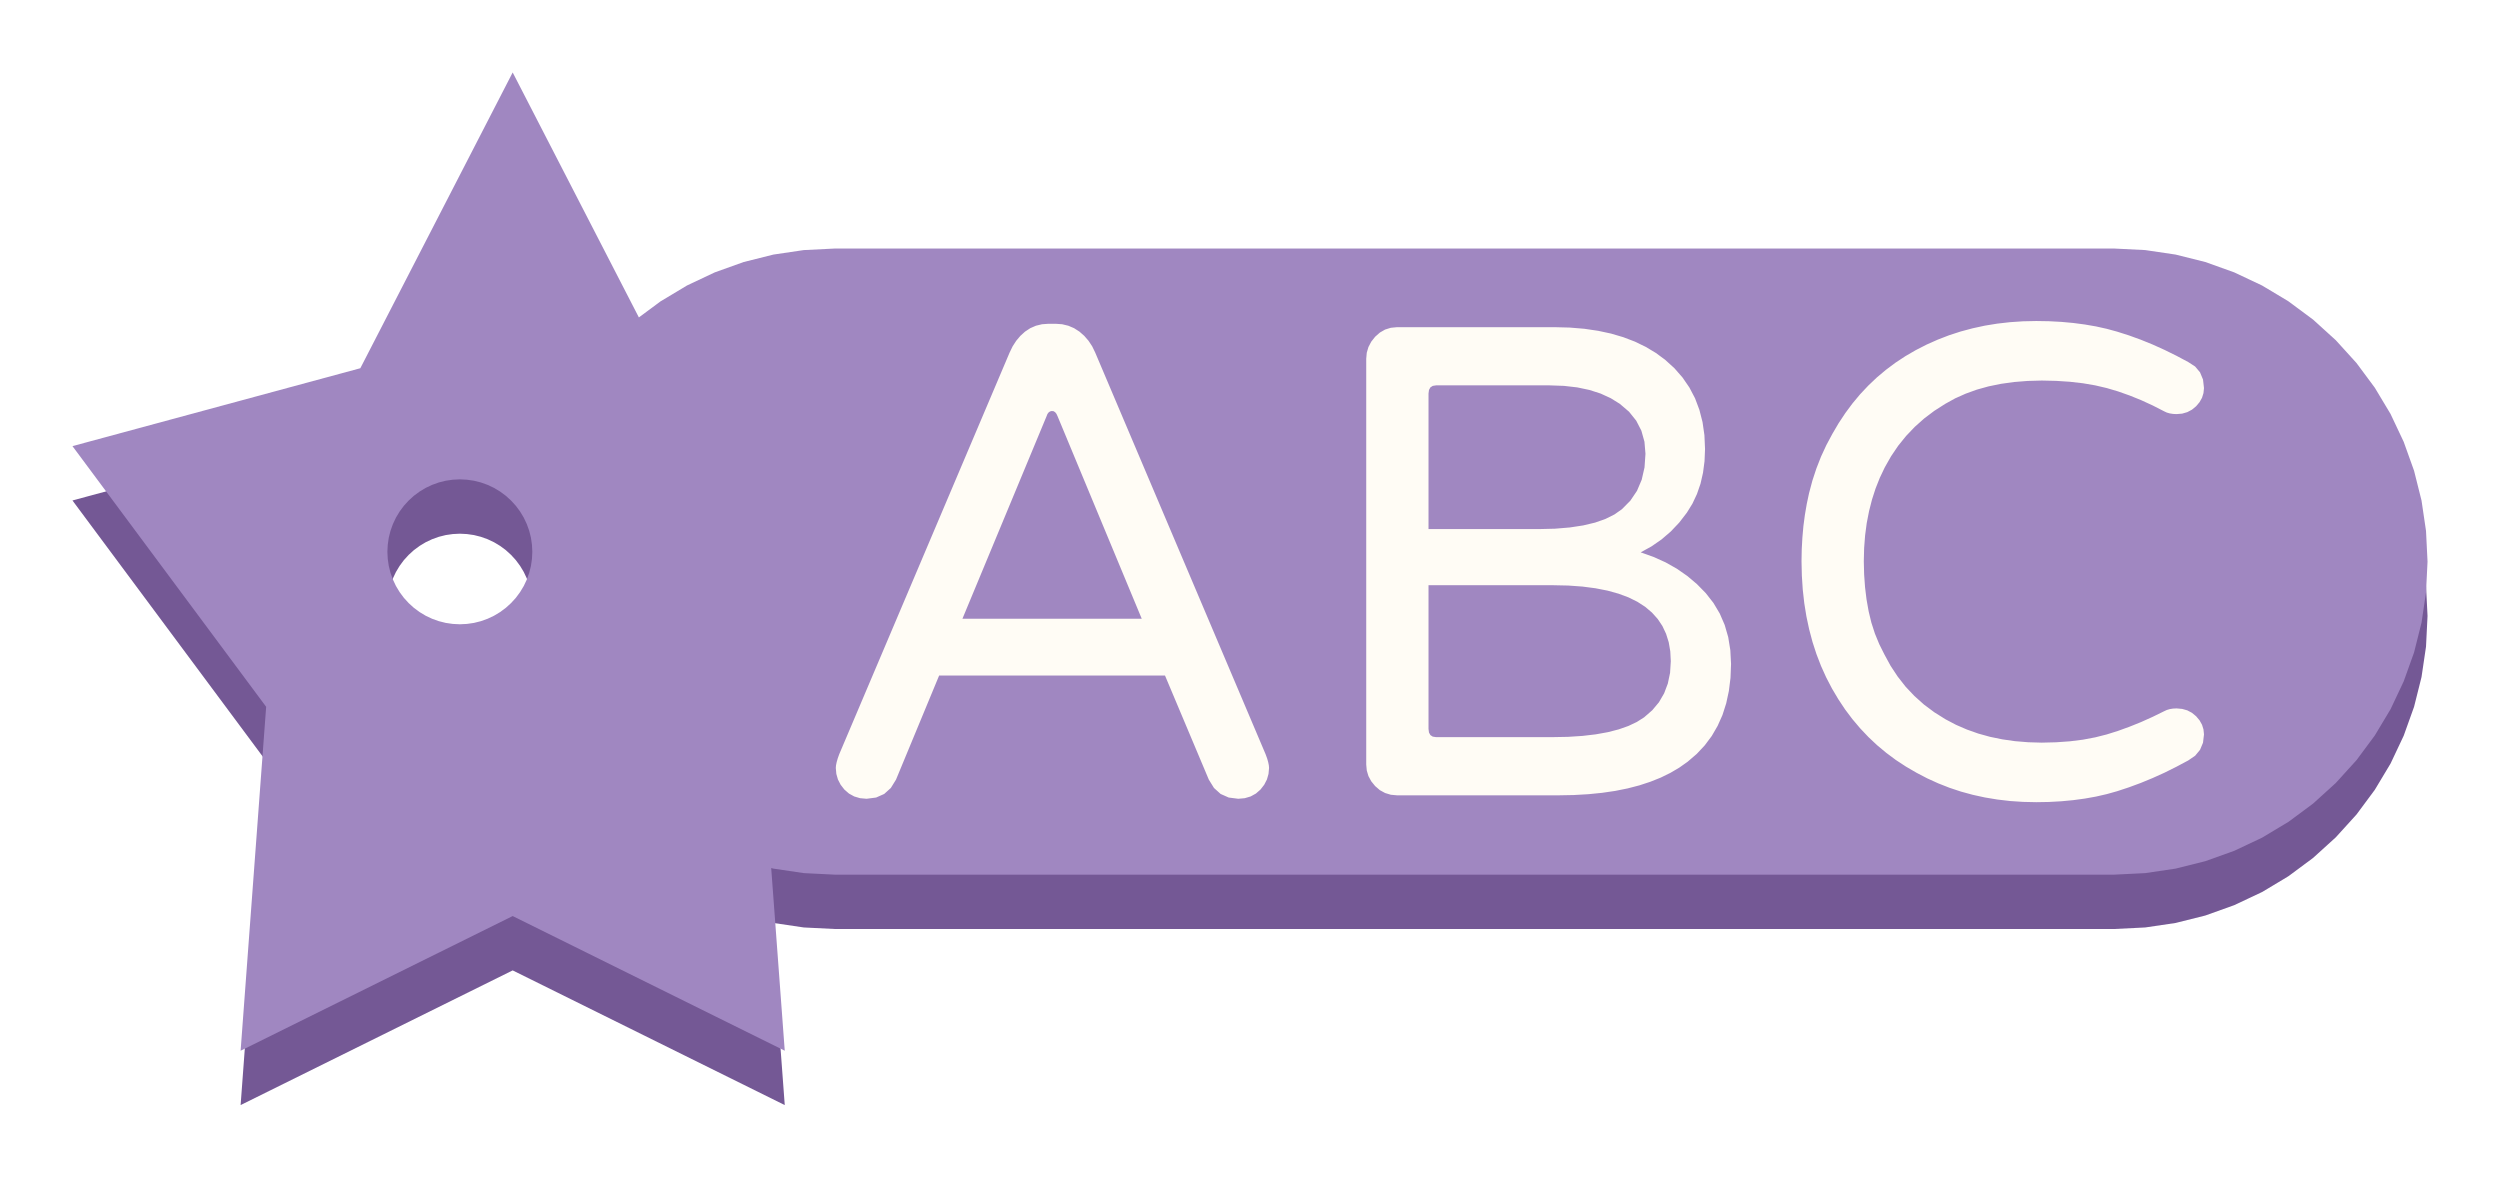
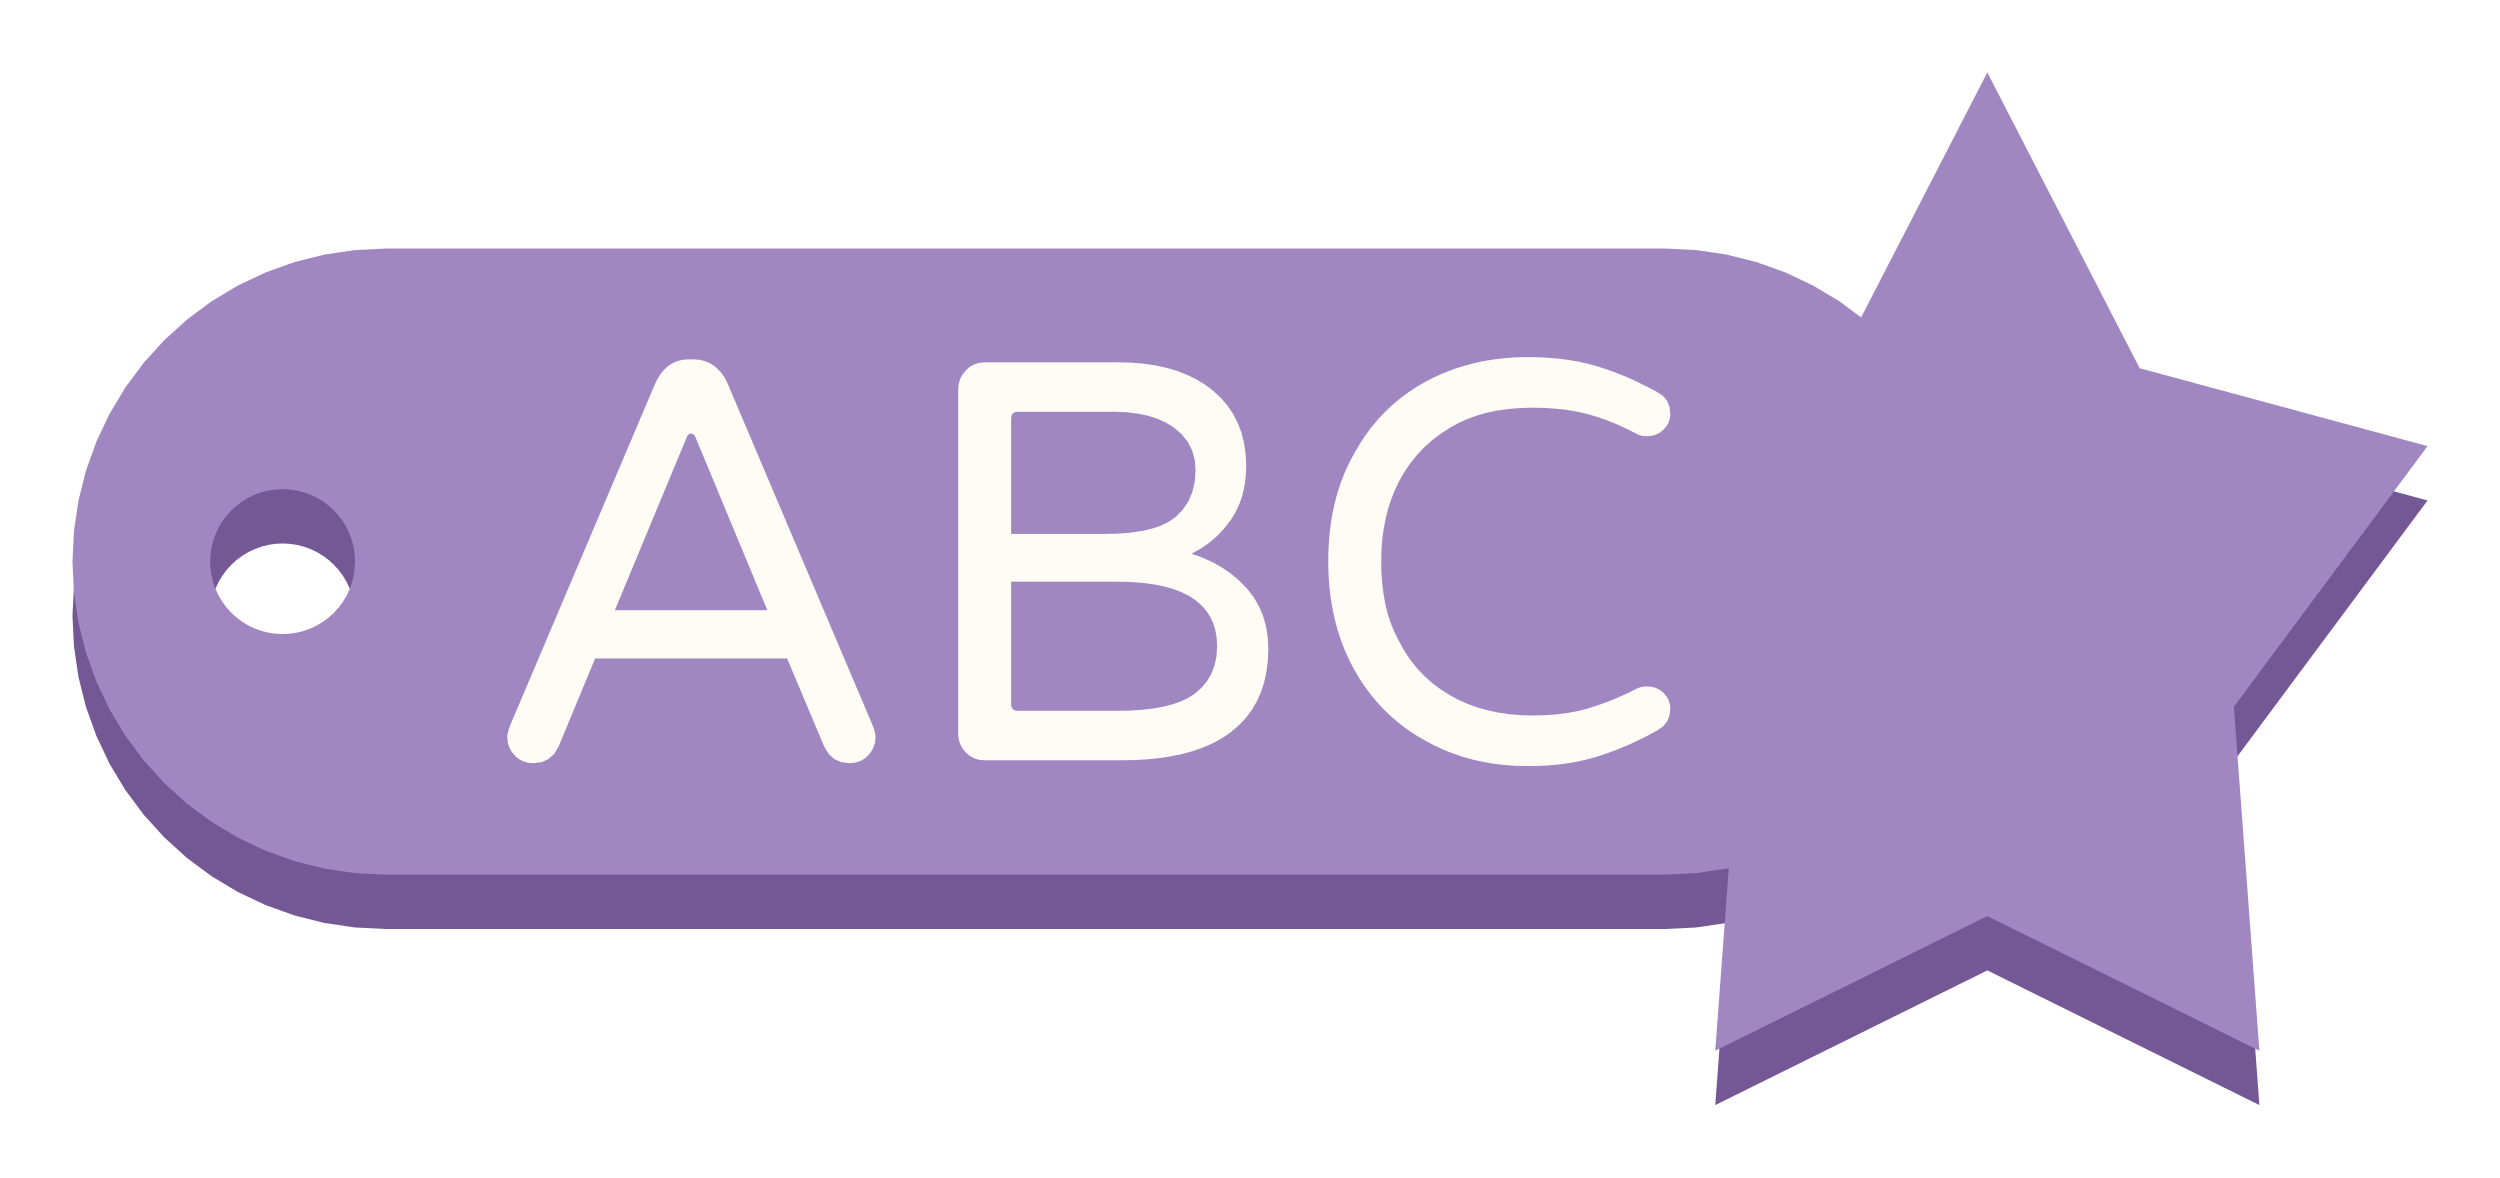
<svg xmlns="http://www.w3.org/2000/svg" viewBox="-2 -29 69 32.5">
  <g fill-rule="evenodd">
-     <path fill="#745895" transform="translate(0 1.5)" d="M19.285 -5.042 L19.347 -5.026 L20.186 -4.902 L21.033 -4.86 L56.36 -4.86 L57.207 -4.902 L58.046 -5.026 L58.868 -5.232 L59.666 -5.518 L60.433 -5.88 L61.16 -6.316 L61.841 -6.821 L62.469 -7.391 L63.039 -8.019 L63.544 -8.7 L63.98 -9.427 L64.342 -10.194 L64.628 -10.992 L64.834 -11.814 L64.958 -12.653 L65 -13.5 L64.958 -14.347 L64.834 -15.186 L64.628 -16.008 L64.342 -16.806 L63.98 -17.573 L63.544 -18.3 L63.039 -18.981 L62.469 -19.609 L61.841 -20.179 L61.16 -20.684 L60.433 -21.12 L59.666 -21.482 L58.868 -21.768 L58.046 -21.974 L57.207 -22.098 L56.36 -22.14 L21.033 -22.14 L20.186 -22.098 L19.347 -21.974 L18.525 -21.768 L17.727 -21.482 L16.96 -21.12 L16.233 -20.684 L15.633 -20.239 L12.15 -27 L7.945 -18.837 L0 -16.687 L5.346 -9.492 L4.641 0 L12.15 -3.717 L19.659 0Z M10.496 -11.78 L10.302 -11.808 L10.111 -11.856 L9.927 -11.922 L9.749 -12.006 L9.581 -12.107 L9.423 -12.224 L9.278 -12.356 L9.146 -12.501 L9.029 -12.659 L8.928 -12.827 L8.844 -13.005 L8.778 -13.189 L8.73 -13.38 L8.702 -13.574 L8.692 -13.77 L8.702 -13.966 L8.73 -14.16 L8.778 -14.351 L8.844 -14.535 L8.928 -14.713 L9.029 -14.881 L9.146 -15.039 L9.278 -15.184 L9.423 -15.316 L9.581 -15.433 L9.749 -15.534 L9.927 -15.618 L10.111 -15.684 L10.302 -15.732 L10.496 -15.76 L10.692 -15.77 L10.888 -15.76 L11.082 -15.732 L11.273 -15.684 L11.457 -15.618 L11.635 -15.534 L11.803 -15.433 L11.961 -15.316 L12.106 -15.184 L12.238 -15.039 L12.355 -14.881 L12.456 -14.713 L12.54 -14.535 L12.606 -14.351 L12.654 -14.16 L12.682 -13.966 L12.692 -13.77 L12.682 -13.574 L12.654 -13.38 L12.606 -13.189 L12.54 -13.005 L12.456 -12.827 L12.355 -12.659 L12.238 -12.501 L12.106 -12.356 L11.961 -12.224 L11.803 -12.107 L11.635 -12.006 L11.457 -11.922 L11.273 -11.856 L11.082 -11.808 L10.888 -11.78 L10.692 -11.77Z" />
-     <path fill="#a087c1" d="M19.285 -5.042 L19.347 -5.026 L20.186 -4.902 L21.033 -4.86 L56.36 -4.86 L57.207 -4.902 L58.046 -5.026 L58.868 -5.232 L59.666 -5.518 L60.433 -5.88 L61.16 -6.316 L61.841 -6.821 L62.469 -7.391 L63.039 -8.019 L63.544 -8.7 L63.98 -9.427 L64.342 -10.194 L64.628 -10.992 L64.834 -11.814 L64.958 -12.653 L65 -13.5 L64.958 -14.347 L64.834 -15.186 L64.628 -16.008 L64.342 -16.806 L63.98 -17.573 L63.544 -18.3 L63.039 -18.981 L62.469 -19.609 L61.841 -20.179 L61.16 -20.684 L60.433 -21.12 L59.666 -21.482 L58.868 -21.768 L58.046 -21.974 L57.207 -22.098 L56.36 -22.14 L21.033 -22.14 L20.186 -22.098 L19.347 -21.974 L18.525 -21.768 L17.727 -21.482 L16.96 -21.12 L16.233 -20.684 L15.633 -20.239 L12.15 -27 L7.945 -18.837 L0 -16.687 L5.346 -9.492 L4.641 0 L12.15 -3.717 L19.659 0Z M10.496 -11.78 L10.302 -11.808 L10.111 -11.856 L9.927 -11.922 L9.749 -12.006 L9.581 -12.107 L9.423 -12.224 L9.278 -12.356 L9.146 -12.501 L9.029 -12.659 L8.928 -12.827 L8.844 -13.005 L8.778 -13.189 L8.73 -13.38 L8.702 -13.574 L8.692 -13.77 L8.702 -13.966 L8.73 -14.16 L8.778 -14.351 L8.844 -14.535 L8.928 -14.713 L9.029 -14.881 L9.146 -15.039 L9.278 -15.184 L9.423 -15.316 L9.581 -15.433 L9.749 -15.534 L9.927 -15.618 L10.111 -15.684 L10.302 -15.732 L10.496 -15.76 L10.692 -15.77 L10.888 -15.76 L11.082 -15.732 L11.273 -15.684 L11.457 -15.618 L11.635 -15.534 L11.803 -15.433 L11.961 -15.316 L12.106 -15.184 L12.238 -15.039 L12.355 -14.881 L12.456 -14.713 L12.54 -14.535 L12.606 -14.351 L12.654 -14.16 L12.682 -13.966 L12.692 -13.77 L12.682 -13.574 L12.654 -13.38 L12.606 -13.189 L12.54 -13.005 L12.456 -12.827 L12.355 -12.659 L12.238 -12.501 L12.106 -12.356 L11.961 -12.224 L11.803 -12.107 L11.635 -12.006 L11.457 -11.922 L11.273 -11.856 L11.082 -11.808 L10.888 -11.78 L10.692 -11.77Z" />
-     <path fill="#fffcf5" d="M54.553 -6.866 L54.893 -6.885 L55.222 -6.916 L55.54 -6.959 L55.848 -7.014 L56.145 -7.082 L56.431 -7.162 L56.758 -7.27 L57.086 -7.391 L57.413 -7.526 L57.741 -7.674 L58.068 -7.837 L58.396 -8.012 L58.586 -8.142 L58.721 -8.305 L58.803 -8.501 L58.83 -8.73 L58.816 -8.868 L58.776 -8.997 L58.708 -9.118 L58.613 -9.231 L58.498 -9.326 L58.37 -9.394 L58.228 -9.434 L58.074 -9.448 L57.975 -9.443 L57.886 -9.429 L57.805 -9.405 L57.734 -9.372 L57.411 -9.214 L57.091 -9.07 L56.773 -8.942 L56.459 -8.828 L56.148 -8.73 L55.828 -8.649 L55.489 -8.585 L55.13 -8.54 L54.751 -8.513 L54.353 -8.503 L53.977 -8.514 L53.613 -8.544 L53.263 -8.594 L52.924 -8.664 L52.599 -8.754 L52.286 -8.865 L51.986 -8.995 L51.699 -9.146 L51.389 -9.34 L51.102 -9.554 L50.838 -9.79 L50.596 -10.046 L50.378 -10.324 L50.181 -10.622 L50.008 -10.94 L49.868 -11.22 L49.748 -11.512 L49.65 -11.815 L49.574 -12.13 L49.516 -12.457 L49.475 -12.796 L49.45 -13.147 L49.441 -13.509 L49.45 -13.872 L49.477 -14.224 L49.522 -14.564 L49.586 -14.893 L49.667 -15.211 L49.766 -15.518 L49.883 -15.813 L50.018 -16.097 L50.193 -16.406 L50.389 -16.696 L50.607 -16.966 L50.846 -17.217 L51.106 -17.449 L51.387 -17.661 L51.689 -17.854 L51.962 -18.005 L52.253 -18.135 L52.56 -18.246 L52.884 -18.336 L53.226 -18.406 L53.584 -18.456 L53.96 -18.486 L54.353 -18.497 L54.751 -18.488 L55.13 -18.463 L55.489 -18.422 L55.828 -18.364 L56.148 -18.289 L56.459 -18.197 L56.773 -18.086 L57.091 -17.958 L57.411 -17.811 L57.734 -17.646 L57.805 -17.613 L57.886 -17.59 L57.975 -17.576 L58.074 -17.571 L58.228 -17.584 L58.37 -17.625 L58.498 -17.693 L58.613 -17.788 L58.708 -17.901 L58.776 -18.022 L58.816 -18.151 L58.83 -18.289 L58.803 -18.525 L58.721 -18.723 L58.586 -18.884 L58.396 -19.007 L58.068 -19.182 L57.741 -19.343 L57.413 -19.491 L57.086 -19.624 L56.758 -19.743 L56.431 -19.847 L56.145 -19.925 L55.848 -19.991 L55.54 -20.044 L55.222 -20.086 L54.893 -20.116 L54.553 -20.134 L54.202 -20.14 L53.835 -20.132 L53.476 -20.108 L53.125 -20.068 L52.781 -20.012 L52.445 -19.939 L52.116 -19.851 L51.795 -19.747 L51.482 -19.626 L51.176 -19.49 L50.877 -19.337 L50.589 -19.17 L50.313 -18.988 L50.051 -18.792 L49.801 -18.582 L49.564 -18.357 L49.34 -18.119 L49.129 -17.866 L48.931 -17.599 L48.745 -17.318 L48.572 -17.023 L48.408 -16.716 L48.261 -16.399 L48.133 -16.072 L48.022 -15.735 L47.93 -15.389 L47.867 -15.093 L47.815 -14.79 L47.774 -14.48 L47.746 -14.163 L47.728 -13.84 L47.722 -13.509 L47.731 -13.114 L47.756 -12.728 L47.798 -12.352 L47.857 -11.986 L47.933 -11.63 L48.025 -11.283 L48.134 -10.947 L48.26 -10.62 L48.403 -10.303 L48.563 -9.996 L48.738 -9.701 L48.925 -9.419 L49.126 -9.152 L49.34 -8.899 L49.567 -8.659 L49.806 -8.434 L50.059 -8.223 L50.325 -8.025 L50.604 -7.842 L50.896 -7.672 L51.191 -7.518 L51.494 -7.38 L51.804 -7.258 L52.123 -7.152 L52.45 -7.063 L52.784 -6.99 L53.127 -6.933 L53.477 -6.892 L53.836 -6.868 L54.202 -6.86Z M32.356 -6.97 L32.518 -7.018 L32.663 -7.098 L32.79 -7.209 L32.893 -7.342 L32.967 -7.486 L33.011 -7.64 L33.026 -7.805 L33.02 -7.878 L33.002 -7.965 L32.973 -8.067 L32.931 -8.182 L28.227 -19.271 L28.144 -19.442 L28.043 -19.595 L27.926 -19.73 L27.793 -19.847 L27.645 -19.942 L27.486 -20.01 L27.315 -20.051 L27.132 -20.064 L26.943 -20.064 L26.761 -20.051 L26.591 -20.01 L26.435 -19.942 L26.291 -19.847 L26.162 -19.73 L26.048 -19.595 L25.949 -19.442 L25.866 -19.271 L21.162 -8.182 L21.121 -8.067 L21.092 -7.965 L21.074 -7.878 L21.068 -7.805 L21.083 -7.64 L21.127 -7.486 L21.201 -7.342 L21.304 -7.209 L21.431 -7.098 L21.576 -7.018 L21.738 -6.97 L21.918 -6.954 L22.181 -6.988 L22.404 -7.087 L22.587 -7.252 L22.73 -7.483 L23.92 -10.355 L30.154 -10.355 L31.363 -7.483 L31.506 -7.252 L31.689 -7.087 L31.912 -6.988 L32.176 -6.954Z M24.563 -11.923 L26.886 -17.514 L26.909 -17.573 L26.941 -17.616 L26.98 -17.644 L27.028 -17.656 L27.077 -17.651 L27.12 -17.625 L27.157 -17.58 L27.188 -17.514 L29.512 -11.923Z M41.436 -7.057 L41.837 -7.08 L42.218 -7.118 L42.58 -7.171 L42.923 -7.24 L43.247 -7.324 L43.551 -7.424 L43.836 -7.538 L44.103 -7.669 L44.349 -7.814 L44.577 -7.975 L44.829 -8.191 L45.051 -8.428 L45.244 -8.686 L45.406 -8.965 L45.54 -9.265 L45.643 -9.587 L45.717 -9.929 L45.762 -10.292 L45.777 -10.676 L45.757 -11.056 L45.699 -11.414 L45.602 -11.75 L45.466 -12.065 L45.291 -12.359 L45.078 -12.631 L44.834 -12.88 L44.568 -13.104 L44.28 -13.304 L43.97 -13.479 L43.637 -13.629 L43.283 -13.755 L43.582 -13.92 L43.859 -14.112 L44.114 -14.331 L44.347 -14.577 L44.558 -14.851 L44.711 -15.099 L44.836 -15.365 L44.934 -15.649 L45.003 -15.951 L45.045 -16.27 L45.059 -16.607 L45.042 -16.989 L44.99 -17.35 L44.903 -17.689 L44.783 -18.008 L44.627 -18.305 L44.437 -18.582 L44.213 -18.838 L43.954 -19.073 L43.698 -19.261 L43.421 -19.427 L43.124 -19.571 L42.805 -19.693 L42.466 -19.793 L42.107 -19.87 L41.726 -19.926 L41.325 -19.959 L40.903 -19.97 L36.558 -19.97 L36.386 -19.953 L36.228 -19.904 L36.084 -19.821 L35.954 -19.706 L35.846 -19.569 L35.769 -19.422 L35.723 -19.266 L35.708 -19.101 L35.708 -7.899 L35.723 -7.734 L35.769 -7.58 L35.846 -7.437 L35.954 -7.304 L36.084 -7.192 L36.228 -7.113 L36.386 -7.065 L36.558 -7.049 L41.016 -7.049Z M37.427 -14.397 L37.427 -18.138 L37.44 -18.237 L37.479 -18.308 L37.544 -18.35 L37.635 -18.364 L40.771 -18.364 L41.166 -18.35 L41.532 -18.308 L41.869 -18.237 L42.177 -18.138 L42.456 -18.01 L42.707 -17.854 L42.962 -17.636 L43.16 -17.389 L43.302 -17.113 L43.387 -16.808 L43.415 -16.475 L43.389 -16.1 L43.311 -15.759 L43.181 -15.453 L42.998 -15.182 L42.764 -14.945 L42.557 -14.8 L42.31 -14.677 L42.023 -14.576 L41.695 -14.498 L41.327 -14.442 L40.918 -14.408 L40.468 -14.397Z M37.635 -8.655 L37.544 -8.669 L37.479 -8.711 L37.44 -8.782 L37.427 -8.881 L37.427 -12.848 L40.865 -12.848 L41.284 -12.839 L41.674 -12.811 L42.035 -12.764 L42.367 -12.699 L42.67 -12.615 L42.945 -12.513 L43.19 -12.392 L43.407 -12.252 L43.594 -12.093 L43.753 -11.916 L43.883 -11.721 L43.984 -11.506 L44.057 -11.273 L44.1 -11.022 L44.114 -10.751 L44.094 -10.43 L44.032 -10.134 L43.93 -9.864 L43.787 -9.618 L43.603 -9.398 L43.378 -9.202 L43.177 -9.074 L42.943 -8.963 L42.676 -8.869 L42.376 -8.792 L42.043 -8.732 L41.677 -8.689 L41.278 -8.663 L40.846 -8.655Z" />
+     <path fill="#745895" transform="translate(0 1.5)" d="M59.654 -9.492 L65 -16.687 L57.055 -18.837 L52.85 -27 L49.367 -20.239 L48.767 -20.684 L48.04 -21.12 L47.273 -21.482 L46.475 -21.768 L45.653 -21.974 L44.814 -22.098 L43.967 -22.14 L8.64 -22.14 L7.793 -22.098 L6.954 -21.974 L6.132 -21.768 L5.334 -21.482 L4.567 -21.12 L3.84 -20.684 L3.159 -20.179 L2.531 -19.609 L1.961 -18.981 L1.456 -18.3 L1.02 -17.573 L0.658 -16.806 L0.372 -16.008 L0.166 -15.186 L0.042 -14.347 L0 -13.5 L0.042 -12.653 L0.166 -11.814 L0.372 -10.992 L0.658 -10.194 L1.02 -9.427 L1.456 -8.7 L1.961 -8.019 L2.531 -7.391 L3.159 -6.821 L3.84 -6.316 L4.567 -5.88 L5.334 -5.518 L6.132 -5.232 L6.954 -5.026 L7.793 -4.902 L8.64 -4.86 L43.967 -4.86 L44.814 -4.902 L45.653 -5.026 L45.715 -5.042 L45.341 0 L52.85 -3.717 L60.359 0Z M5.604 -11.51 L5.41 -11.538 L5.219 -11.586 L5.035 -11.652 L4.857 -11.736 L4.689 -11.837 L4.531 -11.954 L4.386 -12.086 L4.254 -12.231 L4.137 -12.389 L4.036 -12.557 L3.952 -12.735 L3.886 -12.919 L3.838 -13.11 L3.81 -13.304 L3.8 -13.5 L3.81 -13.696 L3.838 -13.89 L3.886 -14.081 L3.952 -14.265 L4.036 -14.443 L4.137 -14.611 L4.254 -14.769 L4.386 -14.914 L4.531 -15.046 L4.689 -15.163 L4.857 -15.264 L5.035 -15.348 L5.219 -15.414 L5.41 -15.462 L5.604 -15.49 L5.8 -15.5 L5.996 -15.49 L6.19 -15.462 L6.381 -15.414 L6.565 -15.348 L6.743 -15.264 L6.911 -15.163 L7.069 -15.046 L7.214 -14.914 L7.346 -14.769 L7.463 -14.611 L7.564 -14.443 L7.648 -14.265 L7.714 -14.081 L7.762 -13.89 L7.79 -13.696 L7.8 -13.5 L7.79 -13.304 L7.762 -13.11 L7.714 -12.919 L7.648 -12.735 L7.564 -12.557 L7.463 -12.389 L7.346 -12.231 L7.214 -12.086 L7.069 -11.954 L6.911 -11.837 L6.743 -11.736 L6.565 -11.652 L6.381 -11.586 L6.19 -11.538 L5.996 -11.51 L5.8 -11.5Z" />
+     <path fill="#a087c1" d="M59.654 -9.492 L65 -16.687 L57.055 -18.837 L52.85 -27 L49.367 -20.239 L48.767 -20.684 L48.04 -21.12 L47.273 -21.482 L46.475 -21.768 L45.653 -21.974 L44.814 -22.098 L43.967 -22.14 L8.64 -22.14 L7.793 -22.098 L6.954 -21.974 L6.132 -21.768 L5.334 -21.482 L4.567 -21.12 L3.84 -20.684 L3.159 -20.179 L2.531 -19.609 L1.961 -18.981 L1.456 -18.3 L1.02 -17.573 L0.658 -16.806 L0.372 -16.008 L0.166 -15.186 L0.042 -14.347 L0 -13.5 L0.042 -12.653 L0.166 -11.814 L0.372 -10.992 L0.658 -10.194 L1.02 -9.427 L1.456 -8.7 L1.961 -8.019 L2.531 -7.391 L3.159 -6.821 L3.84 -6.316 L4.567 -5.88 L5.334 -5.518 L6.132 -5.232 L6.954 -5.026 L7.793 -4.902 L8.64 -4.86 L43.967 -4.86 L44.814 -4.902 L45.653 -5.026 L45.715 -5.042 L45.341 0 L52.85 -3.717 L60.359 0Z M5.604 -11.51 L5.41 -11.538 L5.219 -11.586 L5.035 -11.652 L4.857 -11.736 L4.689 -11.837 L4.531 -11.954 L4.386 -12.086 L4.254 -12.231 L4.137 -12.389 L4.036 -12.557 L3.952 -12.735 L3.886 -12.919 L3.838 -13.11 L3.81 -13.304 L3.8 -13.5 L3.81 -13.696 L3.838 -13.89 L3.886 -14.081 L3.952 -14.265 L4.036 -14.443 L4.137 -14.611 L4.254 -14.769 L4.386 -14.914 L4.531 -15.046 L4.689 -15.163 L4.857 -15.264 L5.035 -15.348 L5.219 -15.414 L5.41 -15.462 L5.604 -15.49 L5.8 -15.5 L5.996 -15.49 L6.19 -15.462 L6.381 -15.414 L6.565 -15.348 L6.743 -15.264 L6.911 -15.163 L7.069 -15.046 L7.214 -14.914 L7.346 -14.769 L7.463 -14.611 L7.564 -14.443 L7.648 -14.265 L7.714 -14.081 L7.762 -13.89 L7.79 -13.696 L7.8 -13.5 L7.79 -13.304 L7.762 -13.11 L7.714 -12.919 L7.648 -12.735 L7.564 -12.557 L7.463 -12.389 L7.346 -12.231 L7.214 -12.086 L7.069 -11.954 L6.911 -11.837 L6.743 -11.736 L6.565 -11.652 L6.381 -11.586 L6.19 -11.538 L5.996 -11.51 L5.8 -11.5Z" />
+     <path fill="#fffcf5" d="M40.466 -7.86 L40.755 -7.876 L41.035 -7.902 L41.305 -7.939 L41.567 -7.986 L41.819 -8.044 L42.063 -8.112 L42.341 -8.204 L42.619 -8.307 L42.898 -8.421 L43.176 -8.548 L43.454 -8.685 L43.733 -8.835 L43.894 -8.945 L44.01 -9.084 L44.079 -9.25 L44.102 -9.445 L44.09 -9.562 L44.056 -9.672 L43.998 -9.775 L43.917 -9.871 L43.819 -9.951 L43.711 -10.009 L43.591 -10.044 L43.46 -10.055 L43.375 -10.051 L43.299 -10.039 L43.231 -10.019 L43.171 -9.991 L42.896 -9.856 L42.623 -9.734 L42.353 -9.625 L42.086 -9.529 L41.822 -9.445 L41.55 -9.376 L41.261 -9.322 L40.956 -9.283 L40.635 -9.26 L40.296 -9.252 L39.976 -9.261 L39.667 -9.287 L39.369 -9.329 L39.082 -9.389 L38.805 -9.466 L38.539 -9.56 L38.284 -9.67 L38.04 -9.798 L37.776 -9.963 L37.532 -10.146 L37.308 -10.346 L37.102 -10.564 L36.916 -10.8 L36.75 -11.053 L36.602 -11.324 L36.483 -11.562 L36.382 -11.81 L36.298 -12.068 L36.233 -12.336 L36.184 -12.614 L36.149 -12.902 L36.128 -13.2 L36.121 -13.508 L36.128 -13.816 L36.151 -14.115 L36.19 -14.405 L36.243 -14.684 L36.312 -14.955 L36.396 -15.215 L36.496 -15.466 L36.61 -15.708 L36.759 -15.971 L36.926 -16.217 L37.111 -16.447 L37.314 -16.66 L37.535 -16.857 L37.775 -17.037 L38.032 -17.202 L38.264 -17.33 L38.51 -17.44 L38.772 -17.534 L39.047 -17.611 L39.338 -17.671 L39.643 -17.713 L39.962 -17.739 L40.296 -17.748 L40.635 -17.741 L40.956 -17.719 L41.261 -17.684 L41.55 -17.635 L41.822 -17.571 L42.086 -17.493 L42.353 -17.399 L42.623 -17.29 L42.896 -17.165 L43.171 -17.025 L43.231 -16.997 L43.299 -16.977 L43.375 -16.965 L43.46 -16.961 L43.591 -16.972 L43.711 -17.007 L43.819 -17.065 L43.917 -17.145 L43.998 -17.241 L44.056 -17.344 L44.09 -17.454 L44.102 -17.571 L44.079 -17.772 L44.01 -17.94 L43.894 -18.077 L43.733 -18.181 L43.454 -18.33 L43.176 -18.468 L42.898 -18.593 L42.619 -18.706 L42.341 -18.807 L42.063 -18.896 L41.819 -18.962 L41.567 -19.018 L41.305 -19.063 L41.035 -19.099 L40.755 -19.124 L40.466 -19.14 L40.168 -19.145 L39.856 -19.138 L39.551 -19.117 L39.252 -19.083 L38.96 -19.036 L38.674 -18.974 L38.395 -18.899 L38.122 -18.81 L37.855 -18.708 L37.595 -18.592 L37.341 -18.462 L37.096 -18.32 L36.862 -18.165 L36.639 -17.999 L36.426 -17.82 L36.225 -17.629 L36.035 -17.426 L35.855 -17.212 L35.686 -16.985 L35.529 -16.746 L35.382 -16.495 L35.242 -16.234 L35.117 -15.964 L35.008 -15.687 L34.914 -15.4 L34.836 -15.106 L34.782 -14.854 L34.738 -14.596 L34.703 -14.333 L34.679 -14.064 L34.664 -13.789 L34.659 -13.508 L34.666 -13.172 L34.688 -12.844 L34.724 -12.524 L34.774 -12.213 L34.838 -11.91 L34.917 -11.616 L35.009 -11.329 L35.117 -11.052 L35.238 -10.782 L35.374 -10.521 L35.522 -10.27 L35.682 -10.031 L35.853 -9.804 L36.034 -9.588 L36.227 -9.385 L36.431 -9.193 L36.646 -9.014 L36.872 -8.846 L37.109 -8.69 L37.357 -8.546 L37.608 -8.415 L37.865 -8.297 L38.129 -8.194 L38.4 -8.104 L38.678 -8.028 L38.962 -7.966 L39.254 -7.917 L39.552 -7.883 L39.856 -7.862 L40.168 -7.855Z M21.596 -7.949 L21.734 -7.99 L21.857 -8.057 L21.965 -8.152 L22.052 -8.265 L22.115 -8.387 L22.153 -8.518 L22.165 -8.658 L22.16 -8.72 L22.145 -8.795 L22.12 -8.881 L22.085 -8.979 L18.086 -18.406 L18.015 -18.551 L17.93 -18.681 L17.83 -18.796 L17.717 -18.896 L17.592 -18.977 L17.456 -19.034 L17.311 -19.069 L17.155 -19.081 L16.994 -19.081 L16.839 -19.069 L16.695 -19.034 L16.562 -18.977 L16.44 -18.896 L16.33 -18.796 L16.234 -18.681 L16.15 -18.551 L16.079 -18.406 L12.08 -8.979 L12.045 -8.881 L12.02 -8.795 L12.005 -8.72 L12 -8.658 L12.013 -8.518 L12.05 -8.387 L12.113 -8.265 L12.201 -8.152 L12.309 -8.057 L12.432 -7.99 L12.57 -7.949 L12.723 -7.936 L12.946 -7.964 L13.136 -8.048 L13.292 -8.188 L13.413 -8.385 L14.425 -10.826 L19.724 -10.826 L20.752 -8.385 L20.874 -8.188 L21.029 -8.048 L21.219 -7.964 L21.443 -7.936Z M14.971 -12.159 L16.946 -16.913 L16.966 -16.962 L16.992 -16.999 L17.026 -17.022 L17.067 -17.033 L17.108 -17.028 L17.145 -17.007 L17.177 -16.968 L17.203 -16.913 L19.178 -12.159Z M29.315 -8.022 L29.656 -8.042 L29.98 -8.074 L30.288 -8.12 L30.579 -8.178 L30.854 -8.25 L31.113 -8.335 L31.356 -8.432 L31.582 -8.543 L31.792 -8.666 L31.985 -8.803 L32.199 -8.987 L32.388 -9.188 L32.552 -9.408 L32.69 -9.645 L32.804 -9.9 L32.892 -10.173 L32.955 -10.464 L32.993 -10.773 L33.005 -11.099 L32.989 -11.422 L32.939 -11.726 L32.857 -12.013 L32.741 -12.28 L32.593 -12.53 L32.411 -12.761 L32.204 -12.973 L31.977 -13.164 L31.733 -13.333 L31.469 -13.482 L31.187 -13.61 L30.885 -13.717 L31.139 -13.857 L31.375 -14.02 L31.592 -14.206 L31.79 -14.416 L31.969 -14.648 L32.099 -14.859 L32.206 -15.085 L32.289 -15.327 L32.348 -15.583 L32.383 -15.855 L32.395 -16.142 L32.38 -16.466 L32.336 -16.773 L32.263 -17.061 L32.16 -17.332 L32.028 -17.585 L31.867 -17.82 L31.676 -18.038 L31.456 -18.237 L31.238 -18.398 L31.003 -18.539 L30.75 -18.661 L30.479 -18.765 L30.191 -18.85 L29.885 -18.915 L29.562 -18.963 L29.221 -18.991 L28.862 -19 L25.168 -19 L25.022 -18.986 L24.887 -18.944 L24.765 -18.874 L24.655 -18.775 L24.563 -18.659 L24.498 -18.535 L24.459 -18.402 L24.446 -18.262 L24.446 -8.738 L24.459 -8.598 L24.498 -8.468 L24.563 -8.346 L24.655 -8.233 L24.765 -8.138 L24.887 -8.07 L25.022 -8.029 L25.168 -8.016 L28.958 -8.016Z M25.907 -14.263 L25.907 -17.442 L25.918 -17.527 L25.951 -17.587 L26.006 -17.623 L26.084 -17.635 L28.75 -17.635 L29.085 -17.623 L29.396 -17.587 L29.683 -17.527 L29.945 -17.442 L30.183 -17.334 L30.396 -17.202 L30.612 -17.016 L30.781 -16.806 L30.901 -16.571 L30.974 -16.313 L30.998 -16.029 L30.976 -15.71 L30.909 -15.42 L30.798 -15.16 L30.643 -14.93 L30.444 -14.729 L30.268 -14.605 L30.058 -14.5 L29.814 -14.415 L29.535 -14.348 L29.222 -14.301 L28.875 -14.272 L28.493 -14.263Z M26.084 -9.381 L26.006 -9.393 L25.951 -9.429 L25.918 -9.489 L25.907 -9.574 L25.907 -12.946 L28.83 -12.946 L29.186 -12.938 L29.517 -12.914 L29.824 -12.875 L30.107 -12.819 L30.364 -12.748 L30.598 -12.661 L30.806 -12.558 L30.99 -12.439 L31.15 -12.304 L31.285 -12.154 L31.396 -11.987 L31.482 -11.805 L31.543 -11.607 L31.58 -11.393 L31.592 -11.163 L31.575 -10.89 L31.522 -10.639 L31.435 -10.409 L31.314 -10.2 L31.157 -10.013 L30.966 -9.847 L30.795 -9.737 L30.596 -9.643 L30.37 -9.563 L30.115 -9.497 L29.832 -9.446 L29.52 -9.41 L29.181 -9.388 L28.814 -9.381Z" />
  </g>
</svg>
